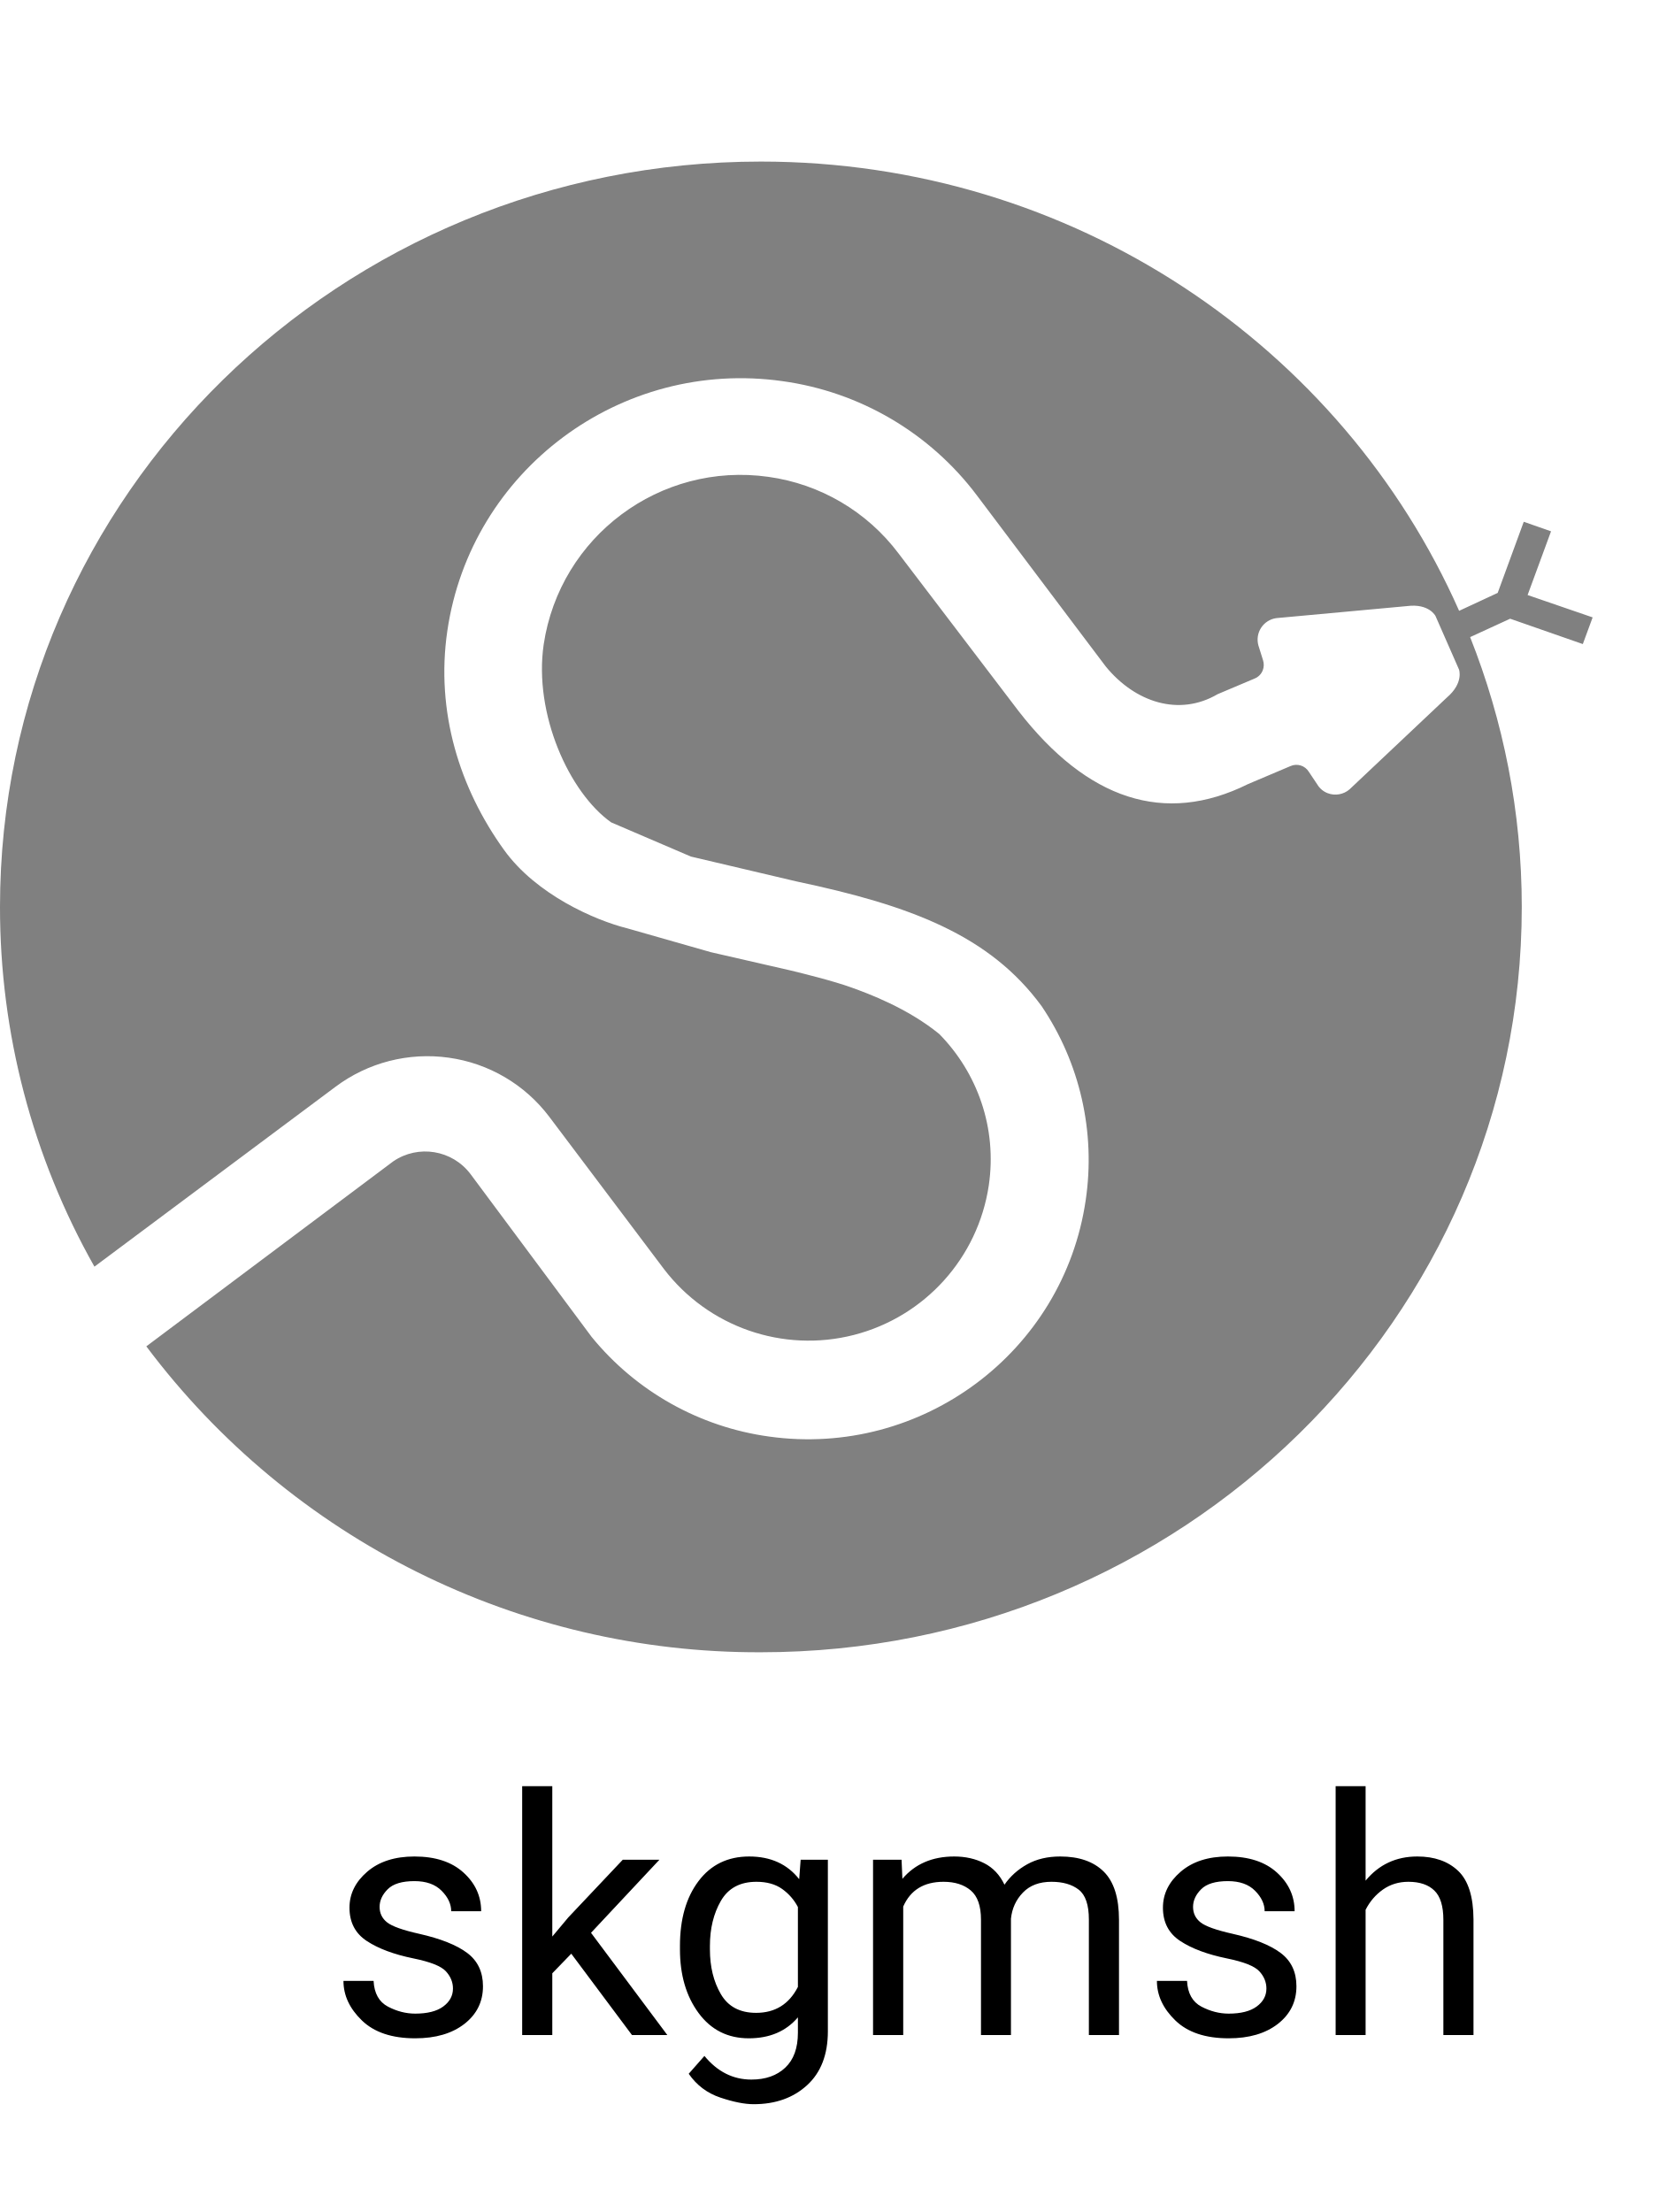
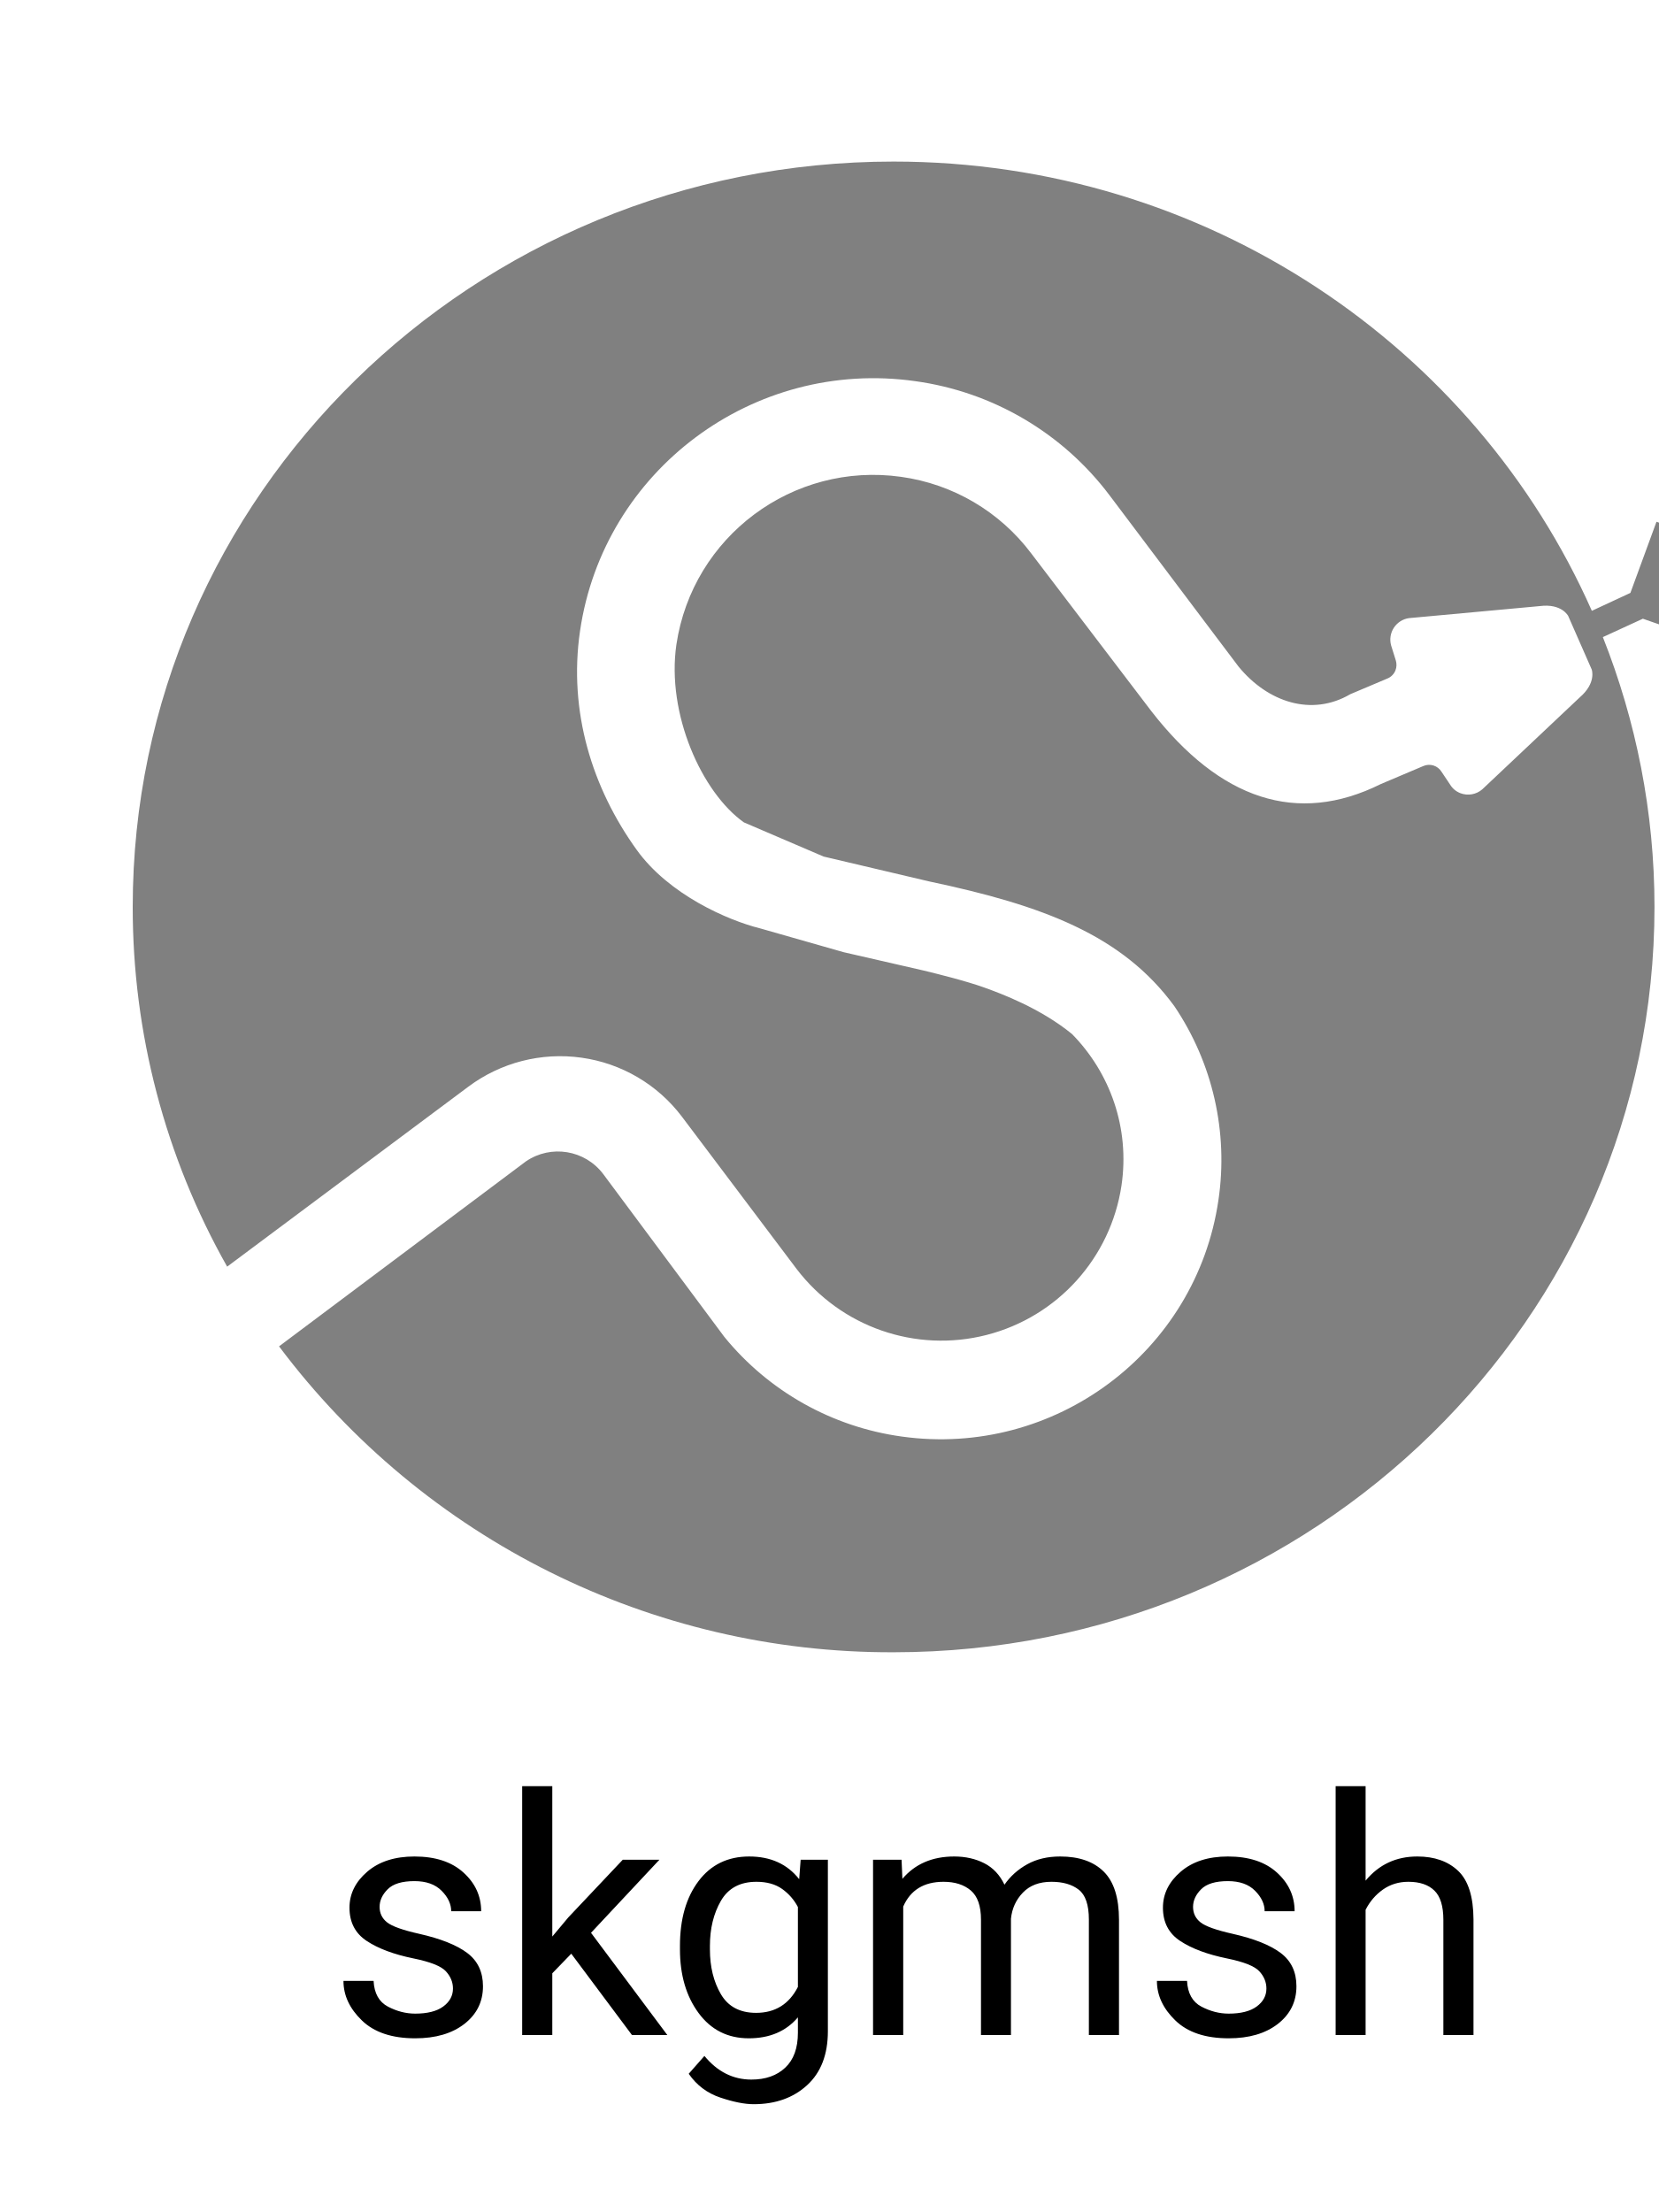
<svg xmlns="http://www.w3.org/2000/svg" viewBox="0 0 500 600" text-anchor="middle" version="1.1" width="150" height="200">
-   <g transform="scale(20)">
+   <g transform="scale(20) translate(2)">
    <path style="fill:#808080;fill-opacity:1;stroke:none;stroke-width:0" d="M15.697 13.496c-.784-1.072-1.982-1.519-3.694-1.88l-1.592-.375-1.201-.515c-.631-.446-1.17-1.634-1.017-2.681a3 3 0 0 1 3.386-2.526 2.962 2.962 0 0 1 1.962 1.155L15.35 9.05c1.033 1.33 2.195 1.727 3.459 1.098l.637-.27a.22.22 0 0 1 .278.087l.127.19a.311.311 0 0 0 .156.131.326.326 0 0 0 .33-.058l1.467-1.384c.257-.22.182-.422.182-.422l-.354-.806s-.097-.193-.431-.149l-1.968.181a.327.327 0 0 0-.27.411l.071.227c.014.047.014.1-.005.148a.219.219 0 0 1-.124.125l-.556.235c-.582.341-1.244.123-1.686-.417l-.505-.67-1.438-1.91a4.421 4.421 0 0 0-2.929-1.72C9.355 3.733 7.095 5.42 6.741 7.84c-.179 1.22.187 2.375.855 3.302.485.674 1.373 1.06 1.854 1.18l1.262.36 1.208.277c.166.04.634.155.91.255.256.092.845.31 1.324.701.572.582.875 1.413.746 2.284a2.744 2.744 0 0 1-4.897 1.255l-1.726-2.292a2.294 2.294 0 0 0-1.514-.89 2.31 2.31 0 0 0-1.708.439l-3.632 2.71A11.002 11.002 0 0 1 0 12C0 5.798 5.133.768 11.465.768c4.715 0 8.761 2.788 10.523 6.77l.581-.27.393-1.072.411.144-.353.96.98.337-.148.402-1.095-.382-.603.277c.5 1.262.778 2.632.778 4.066 0 6.203-5.135 11.232-11.467 11.232a11.526 11.526 0 0 1-9.26-4.61l3.721-2.788a.855.855 0 0 1 1.163.19l1.826 2.455a4.186 4.186 0 0 0 2.673 1.502c2.302.322 4.439-1.273 4.773-3.563a4.14 4.14 0 0 0-.664-2.922" />
  </g>
  <text xml:space="preserve" style="font-size:100px;font-family:Roboto;fill:#000000;stroke:none" x="250" y="580">
    <tspan> skgmsh </tspan>
  </text>
</svg>
